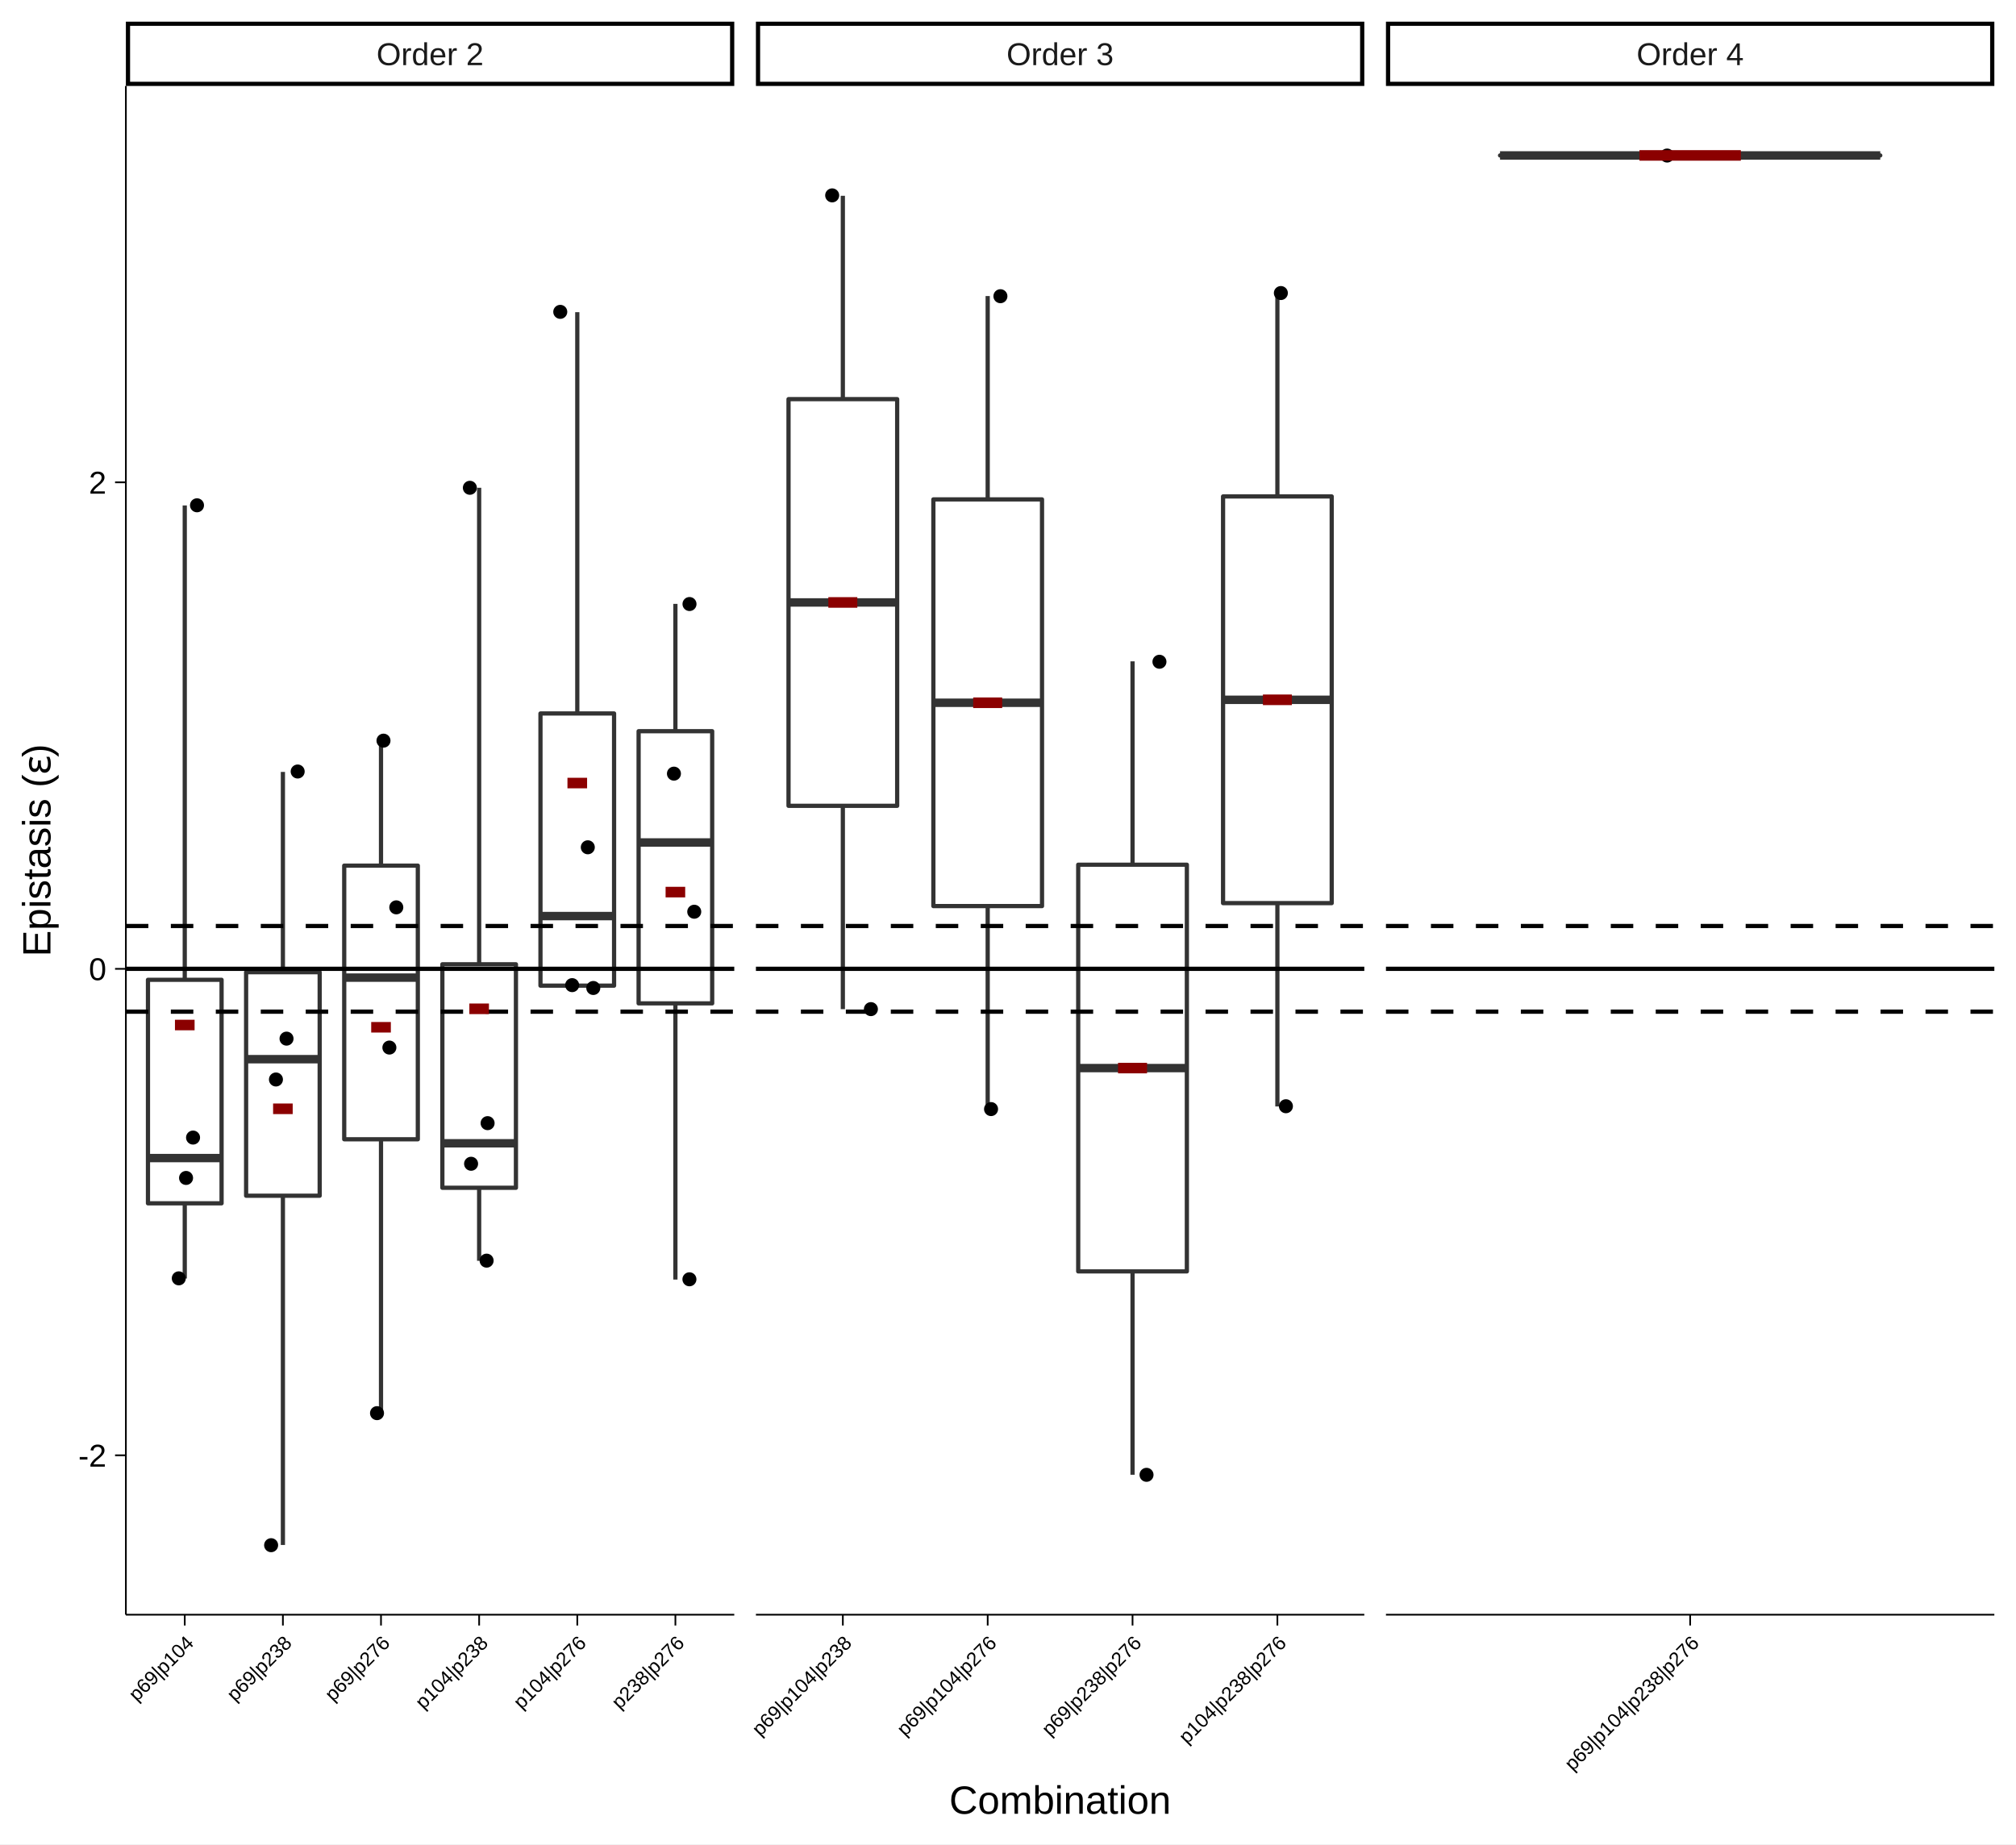
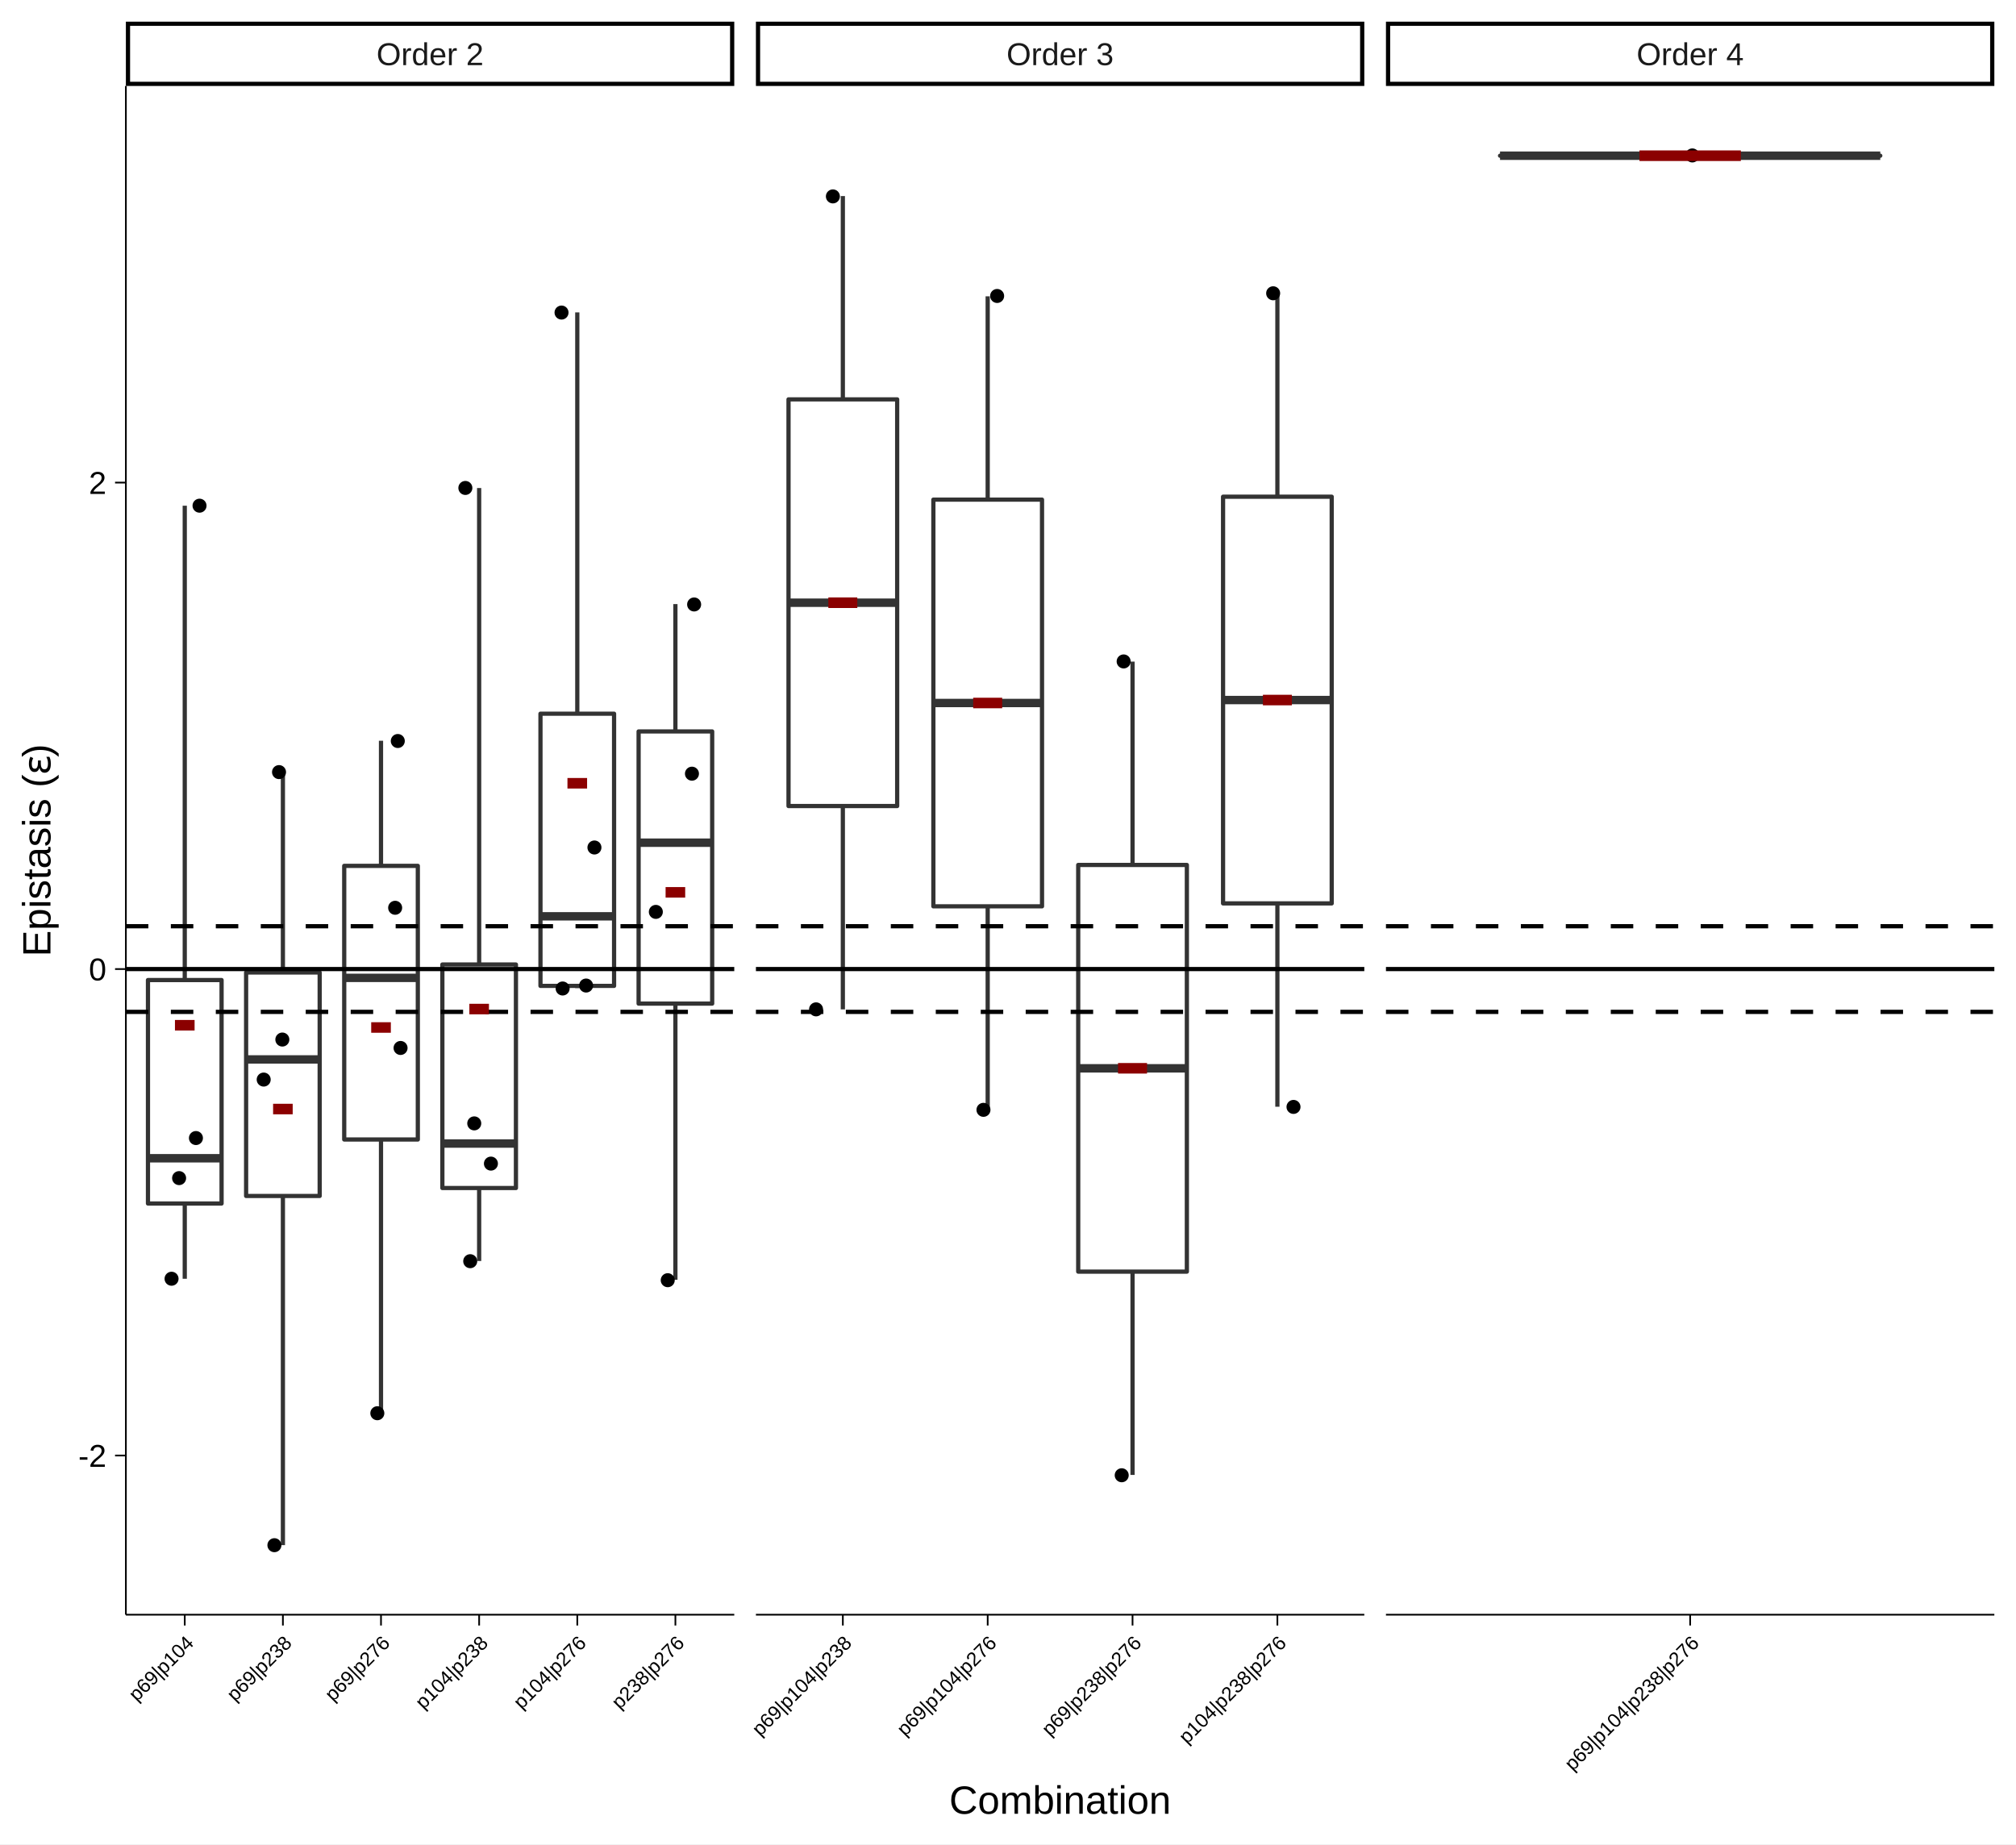
<svg xmlns="http://www.w3.org/2000/svg" class="svglite" width="510.24pt" height="466.77pt" viewBox="0 0 510.24 466.77">
  <defs>
    <style type="text/css">
    .svglite line, .svglite polyline, .svglite polygon, .svglite path, .svglite rect, .svglite circle {
      fill: none;
      stroke: #000000;
      stroke-linecap: round;
      stroke-linejoin: round;
      stroke-miterlimit: 10.00;
    }
  </style>
  </defs>
  <rect width="100%" height="100%" style="stroke: none; fill: #FFFFFF;" />
  <defs>
    <clipPath id="cpMC4wMHw1MTAuMjR8MC4wMHw0NjYuNzc=">
      <rect x="0.00" y="0.00" width="510.24" height="466.77" />
    </clipPath>
  </defs>
  <g clip-path="url(#cpMC4wMHw1MTAuMjR8MC4wMHw0NjYuNzc=)">
    <rect x="0.00" y="0.00" width="510.24" height="466.77" style="stroke-width: 1.07; stroke: #FFFFFF; fill: #FFFFFF;" />
  </g>
  <defs>
    <clipPath id="cpMzEuODZ8MTg1Ljg0fDIxLjc2fDQwOC42OA==">
      <rect x="31.86" y="21.76" width="153.98" height="386.92" />
    </clipPath>
  </defs>
  <g clip-path="url(#cpMzEuODZ8MTg1Ljg0fDIxLjc2fDQwOC42OA==)">
    <rect x="31.86" y="21.76" width="153.98" height="386.92" style="stroke-width: 1.07; stroke: none; fill: #FFFFFF;" />
-     <line x1="46.76" y1="247.99" x2="46.76" y2="127.93" style="stroke-width: 1.07; stroke: #333333; stroke-linecap: butt;" />
-     <line x1="46.76" y1="304.56" x2="46.76" y2="323.59" style="stroke-width: 1.07; stroke: #333333; stroke-linecap: butt;" />
-     <polygon points="37.45,247.99 37.45,304.56 56.08,304.56 56.08,247.99 37.45,247.99 " style="stroke-width: 1.07; stroke: #333333; fill: #FFFFFF;" />
-     <line x1="37.45" y1="293.11" x2="56.08" y2="293.11" style="stroke-width: 2.13; stroke: #333333; stroke-linecap: butt;" />
-     <line x1="71.60" y1="246.07" x2="71.60" y2="195.37" style="stroke-width: 1.07; stroke: #333333; stroke-linecap: butt;" />
-     <line x1="71.60" y1="302.64" x2="71.60" y2="391.03" style="stroke-width: 1.07; stroke: #333333; stroke-linecap: butt;" />
-     <polygon points="62.29,246.07 62.29,302.64 80.91,302.64 80.91,246.07 62.29,246.07 " style="stroke-width: 1.07; stroke: #333333; fill: #FFFFFF;" />
-     <line x1="62.29" y1="268.08" x2="80.91" y2="268.08" style="stroke-width: 2.13; stroke: #333333; stroke-linecap: butt;" />
-     <line x1="96.43" y1="219.09" x2="96.43" y2="187.42" style="stroke-width: 1.07; stroke: #333333; stroke-linecap: butt;" />
-     <line x1="96.43" y1="288.35" x2="96.43" y2="357.70" style="stroke-width: 1.07; stroke: #333333; stroke-linecap: butt;" />
-     <polygon points="87.12,219.09 87.12,288.35 105.75,288.35 105.75,219.09 87.12,219.09 " style="stroke-width: 1.07; stroke: #333333; fill: #FFFFFF;" />
-     <line x1="87.12" y1="247.44" x2="105.75" y2="247.44" style="stroke-width: 2.13; stroke: #333333; stroke-linecap: butt;" />
-     <line x1="121.27" y1="244.06" x2="121.27" y2="123.45" style="stroke-width: 1.07; stroke: #333333; stroke-linecap: butt;" />
-     <line x1="121.27" y1="300.63" x2="121.27" y2="319.11" style="stroke-width: 1.07; stroke: #333333; stroke-linecap: butt;" />
-     <polygon points="111.96,244.06 111.96,300.63 130.58,300.63 130.58,244.06 111.96,244.06 " style="stroke-width: 1.07; stroke: #333333; fill: #FFFFFF;" />
-     <line x1="111.96" y1="289.37" x2="130.58" y2="289.37" style="stroke-width: 2.13; stroke: #333333; stroke-linecap: butt;" />
-     <line x1="146.11" y1="180.58" x2="146.11" y2="79.01" style="stroke-width: 1.07; stroke: #333333; stroke-linecap: butt;" />
-     <line x1="146.11" y1="249.47" x2="146.11" y2="250.03" style="stroke-width: 1.07; stroke: #333333; stroke-linecap: butt;" />
-     <polygon points="136.79,180.58 136.79,249.47 155.42,249.47 155.42,180.58 136.79,180.58 " style="stroke-width: 1.07; stroke: #333333; fill: #FFFFFF;" />
-     <line x1="136.79" y1="231.86" x2="155.42" y2="231.86" style="stroke-width: 2.13; stroke: #333333; stroke-linecap: butt;" />
-     <line x1="170.94" y1="185.07" x2="170.94" y2="152.84" style="stroke-width: 1.07; stroke: #333333; stroke-linecap: butt;" />
-     <line x1="170.94" y1="253.95" x2="170.94" y2="323.86" style="stroke-width: 1.07; stroke: #333333; stroke-linecap: butt;" />
-     <polygon points="161.63,185.07 161.63,253.95 180.25,253.95 180.25,185.07 161.63,185.07 " style="stroke-width: 1.07; stroke: #333333; fill: #FFFFFF;" />
-     <line x1="161.63" y1="213.23" x2="180.25" y2="213.23" style="stroke-width: 2.13; stroke: #333333; stroke-linecap: butt;" />
-     <circle cx="48.86" cy="287.92" r="1.42" style="stroke-width: 0.71; fill: #000000;" />
-     <circle cx="45.25" cy="323.55" r="1.42" style="stroke-width: 0.71; fill: #000000;" />
-     <circle cx="47.09" cy="298.14" r="1.42" style="stroke-width: 0.71; fill: #000000;" />
-     <circle cx="49.86" cy="127.89" r="1.42" style="stroke-width: 0.71; fill: #000000;" />
-     <circle cx="72.52" cy="262.88" r="1.42" style="stroke-width: 0.71; fill: #000000;" />
-     <circle cx="68.62" cy="391.09" r="1.42" style="stroke-width: 0.71; fill: #000000;" />
-     <circle cx="69.84" cy="273.22" r="1.42" style="stroke-width: 0.71; fill: #000000;" />
-     <circle cx="75.34" cy="195.27" r="1.42" style="stroke-width: 0.71; fill: #000000;" />
-     <circle cx="100.30" cy="229.65" r="1.42" style="stroke-width: 0.71; fill: #000000;" />
-     <circle cx="95.42" cy="357.67" r="1.42" style="stroke-width: 0.71; fill: #000000;" />
-     <circle cx="98.55" cy="265.14" r="1.42" style="stroke-width: 0.71; fill: #000000;" />
-     <circle cx="97.06" cy="187.46" r="1.42" style="stroke-width: 0.71; fill: #000000;" />
-     <circle cx="123.41" cy="284.27" r="1.42" style="stroke-width: 0.71; fill: #000000;" />
-     <circle cx="123.16" cy="319.07" r="1.42" style="stroke-width: 0.71; fill: #000000;" />
-     <circle cx="119.23" cy="294.55" r="1.42" style="stroke-width: 0.71; fill: #000000;" />
-     <circle cx="118.92" cy="123.46" r="1.42" style="stroke-width: 0.71; fill: #000000;" />
-     <circle cx="148.77" cy="214.45" r="1.42" style="stroke-width: 0.71; fill: #000000;" />
-     <circle cx="144.81" cy="249.34" r="1.42" style="stroke-width: 0.71; fill: #000000;" />
-     <circle cx="150.16" cy="250.06" r="1.42" style="stroke-width: 0.71; fill: #000000;" />
-     <circle cx="141.80" cy="78.93" r="1.42" style="stroke-width: 0.71; fill: #000000;" />
-     <circle cx="170.57" cy="195.81" r="1.42" style="stroke-width: 0.71; fill: #000000;" />
-     <circle cx="175.71" cy="230.76" r="1.42" style="stroke-width: 0.71; fill: #000000;" />
-     <circle cx="174.49" cy="323.79" r="1.42" style="stroke-width: 0.71; fill: #000000;" />
-     <circle cx="174.51" cy="152.88" r="1.42" style="stroke-width: 0.71; fill: #000000;" />
-     <line x1="31.86" y1="245.21" x2="185.84" y2="245.21" style="stroke-width: 1.07; stroke-linecap: butt;" />
-     <line x1="31.86" y1="234.37" x2="185.84" y2="234.37" style="stroke-width: 1.07; stroke-dasharray: 5.69,5.69; stroke-linecap: butt;" />
-     <line x1="31.86" y1="256.05" x2="185.84" y2="256.05" style="stroke-width: 1.07; stroke-dasharray: 5.69,5.69; stroke-linecap: butt;" />
-     <line x1="44.28" y1="259.43" x2="49.25" y2="259.43" style="stroke-width: 2.67; stroke: #8B0000; stroke-linecap: butt;" />
-     <line x1="69.12" y1="280.64" x2="74.08" y2="280.64" style="stroke-width: 2.67; stroke: #8B0000; stroke-linecap: butt;" />
-     <line x1="93.95" y1="260.00" x2="98.92" y2="260.00" style="stroke-width: 2.67; stroke: #8B0000; stroke-linecap: butt;" />
-     <line x1="118.79" y1="255.33" x2="123.75" y2="255.33" style="stroke-width: 2.67; stroke: #8B0000; stroke-linecap: butt;" />
-     <line x1="143.62" y1="198.19" x2="148.59" y2="198.19" style="stroke-width: 2.67; stroke: #8B0000; stroke-linecap: butt;" />
-     <line x1="168.46" y1="225.79" x2="173.42" y2="225.79" style="stroke-width: 2.67; stroke: #8B0000; stroke-linecap: butt;" />
+     <line x1="46.76" y1="248.05" x2="46.76" y2="128.00" style="stroke-width: 1.07; stroke: #333333; stroke-linecap: butt;" />
+     <line x1="46.76" y1="304.61" x2="46.76" y2="323.65" style="stroke-width: 1.07; stroke: #333333; stroke-linecap: butt;" />
+     <polygon points="37.45,248.05 37.45,304.61 56.08,304.61 56.08,248.05 37.45,248.05 " style="stroke-width: 1.07; stroke: #333333; fill: #FFFFFF;" />
+     <line x1="37.45" y1="293.16" x2="56.08" y2="293.16" style="stroke-width: 2.13; stroke: #333333; stroke-linecap: butt;" />
+     <line x1="71.60" y1="246.13" x2="71.60" y2="195.43" style="stroke-width: 1.07; stroke: #333333; stroke-linecap: butt;" />
+     <line x1="71.60" y1="302.70" x2="71.60" y2="391.08" style="stroke-width: 1.07; stroke: #333333; stroke-linecap: butt;" />
+     <polygon points="62.29,246.13 62.29,302.70 80.91,302.70 80.91,246.13 62.29,246.13 " style="stroke-width: 1.07; stroke: #333333; fill: #FFFFFF;" />
+     <line x1="62.29" y1="268.14" x2="80.91" y2="268.14" style="stroke-width: 2.13; stroke: #333333; stroke-linecap: butt;" />
+     <line x1="96.43" y1="219.15" x2="96.43" y2="187.48" style="stroke-width: 1.07; stroke: #333333; stroke-linecap: butt;" />
+     <line x1="96.43" y1="288.41" x2="96.43" y2="357.75" style="stroke-width: 1.07; stroke: #333333; stroke-linecap: butt;" />
+     <polygon points="87.12,219.15 87.12,288.41 105.75,288.41 105.75,219.15 87.12,219.15 " style="stroke-width: 1.07; stroke: #333333; fill: #FFFFFF;" />
+     <line x1="87.12" y1="247.50" x2="105.75" y2="247.50" style="stroke-width: 2.13; stroke: #333333; stroke-linecap: butt;" />
+     <line x1="121.27" y1="244.12" x2="121.27" y2="123.52" style="stroke-width: 1.07; stroke: #333333; stroke-linecap: butt;" />
+     <line x1="121.27" y1="300.69" x2="121.27" y2="319.17" style="stroke-width: 1.07; stroke: #333333; stroke-linecap: butt;" />
+     <polygon points="111.96,244.12 111.96,300.69 130.58,300.69 130.58,244.12 111.96,244.12 " style="stroke-width: 1.07; stroke: #333333; fill: #FFFFFF;" />
+     <line x1="111.96" y1="289.43" x2="130.58" y2="289.43" style="stroke-width: 2.13; stroke: #333333; stroke-linecap: butt;" />
+     <line x1="146.11" y1="180.64" x2="146.11" y2="79.07" style="stroke-width: 1.07; stroke: #333333; stroke-linecap: butt;" />
+     <line x1="146.11" y1="249.53" x2="146.11" y2="250.09" style="stroke-width: 1.07; stroke: #333333; stroke-linecap: butt;" />
+     <polygon points="136.79,180.64 136.79,249.53 155.42,249.53 155.42,180.64 136.79,180.64 " style="stroke-width: 1.07; stroke: #333333; fill: #FFFFFF;" />
+     <line x1="136.79" y1="231.92" x2="155.42" y2="231.92" style="stroke-width: 2.13; stroke: #333333; stroke-linecap: butt;" />
+     <line x1="170.94" y1="185.13" x2="170.94" y2="152.90" style="stroke-width: 1.07; stroke: #333333; stroke-linecap: butt;" />
+     <line x1="170.94" y1="254.01" x2="170.94" y2="323.92" style="stroke-width: 1.07; stroke: #333333; stroke-linecap: butt;" />
+     <polygon points="161.63,185.13 161.63,254.01 180.25,254.01 180.25,185.13 161.63,185.13 " style="stroke-width: 1.07; stroke: #333333; fill: #FFFFFF;" />
+     <line x1="161.63" y1="213.29" x2="180.25" y2="213.29" style="stroke-width: 2.13; stroke: #333333; stroke-linecap: butt;" />
+     <circle cx="49.59" cy="288.04" r="1.42" style="stroke-width: 0.71; fill: #000000;" />
+     <circle cx="43.42" cy="323.65" r="1.42" style="stroke-width: 0.71; fill: #000000;" />
+     <circle cx="45.33" cy="298.18" r="1.42" style="stroke-width: 0.71; fill: #000000;" />
+     <circle cx="50.50" cy="127.99" r="1.42" style="stroke-width: 0.71; fill: #000000;" />
+     <circle cx="71.46" cy="263.11" r="1.42" style="stroke-width: 0.71; fill: #000000;" />
+     <circle cx="69.45" cy="391.09" r="1.42" style="stroke-width: 0.71; fill: #000000;" />
+     <circle cx="66.74" cy="273.24" r="1.42" style="stroke-width: 0.71; fill: #000000;" />
+     <circle cx="70.62" cy="195.42" r="1.42" style="stroke-width: 0.71; fill: #000000;" />
+     <circle cx="100.01" cy="229.76" r="1.42" style="stroke-width: 0.71; fill: #000000;" />
+     <circle cx="95.50" cy="357.69" r="1.42" style="stroke-width: 0.71; fill: #000000;" />
+     <circle cx="101.38" cy="265.24" r="1.42" style="stroke-width: 0.71; fill: #000000;" />
+     <circle cx="100.68" cy="187.55" r="1.42" style="stroke-width: 0.71; fill: #000000;" />
+     <circle cx="120.03" cy="284.33" r="1.42" style="stroke-width: 0.71; fill: #000000;" />
+     <circle cx="119.01" cy="319.21" r="1.42" style="stroke-width: 0.71; fill: #000000;" />
+     <circle cx="124.25" cy="294.51" r="1.42" style="stroke-width: 0.71; fill: #000000;" />
+     <circle cx="117.78" cy="123.50" r="1.42" style="stroke-width: 0.71; fill: #000000;" />
+     <circle cx="150.45" cy="214.50" r="1.42" style="stroke-width: 0.71; fill: #000000;" />
+     <circle cx="148.34" cy="249.44" r="1.42" style="stroke-width: 0.71; fill: #000000;" />
+     <circle cx="142.40" cy="250.19" r="1.42" style="stroke-width: 0.71; fill: #000000;" />
+     <circle cx="142.12" cy="79.11" r="1.42" style="stroke-width: 0.71; fill: #000000;" />
+     <circle cx="175.13" cy="195.82" r="1.42" style="stroke-width: 0.71; fill: #000000;" />
+     <circle cx="165.99" cy="230.80" r="1.42" style="stroke-width: 0.71; fill: #000000;" />
+     <circle cx="169.00" cy="324.02" r="1.42" style="stroke-width: 0.71; fill: #000000;" />
+     <circle cx="175.68" cy="152.99" r="1.42" style="stroke-width: 0.71; fill: #000000;" />
+     <line x1="31.86" y1="245.27" x2="185.84" y2="245.27" style="stroke-width: 1.07; stroke-linecap: butt;" />
+     <line x1="31.86" y1="234.43" x2="185.84" y2="234.43" style="stroke-width: 1.07; stroke-dasharray: 5.69,5.69; stroke-linecap: butt;" />
+     <line x1="31.86" y1="256.11" x2="185.84" y2="256.11" style="stroke-width: 1.07; stroke-dasharray: 5.69,5.69; stroke-linecap: butt;" />
+     <line x1="44.28" y1="259.49" x2="49.25" y2="259.49" style="stroke-width: 2.67; stroke: #8B0000; stroke-linecap: butt;" />
+     <line x1="69.12" y1="280.70" x2="74.08" y2="280.70" style="stroke-width: 2.67; stroke: #8B0000; stroke-linecap: butt;" />
+     <line x1="93.95" y1="260.06" x2="98.92" y2="260.06" style="stroke-width: 2.67; stroke: #8B0000; stroke-linecap: butt;" />
+     <line x1="118.79" y1="255.39" x2="123.75" y2="255.39" style="stroke-width: 2.67; stroke: #8B0000; stroke-linecap: butt;" />
+     <line x1="143.62" y1="198.25" x2="148.59" y2="198.25" style="stroke-width: 2.67; stroke: #8B0000; stroke-linecap: butt;" />
+     <line x1="168.46" y1="225.85" x2="173.42" y2="225.85" style="stroke-width: 2.67; stroke: #8B0000; stroke-linecap: butt;" />
  </g>
  <g clip-path="url(#cpMC4wMHw1MTAuMjR8MC4wMHw0NjYuNzc=)">
</g>
  <defs>
    <clipPath id="cpMTkxLjMyfDM0NS4zMHwyMS43Nnw0MDguNjg=">
      <rect x="191.32" y="21.76" width="153.98" height="386.92" />
    </clipPath>
  </defs>
  <g clip-path="url(#cpMTkxLjMyfDM0NS4zMHwyMS43Nnw0MDguNjg=)">
    <rect x="191.32" y="21.76" width="153.98" height="386.92" style="stroke-width: 1.07; stroke: none; fill: #FFFFFF;" />
-     <line x1="213.32" y1="101.02" x2="213.32" y2="49.55" style="stroke-width: 1.07; stroke: #333333; stroke-linecap: butt;" />
-     <line x1="213.32" y1="203.95" x2="213.32" y2="255.42" style="stroke-width: 1.07; stroke: #333333; stroke-linecap: butt;" />
-     <polygon points="199.57,101.02 199.57,203.95 227.07,203.95 227.07,101.02 199.57,101.02 " style="stroke-width: 1.07; stroke: #333333; fill: #FFFFFF;" />
-     <line x1="199.57" y1="152.48" x2="227.07" y2="152.48" style="stroke-width: 2.13; stroke: #333333; stroke-linecap: butt;" />
-     <line x1="249.98" y1="126.40" x2="249.98" y2="74.93" style="stroke-width: 1.07; stroke: #333333; stroke-linecap: butt;" />
-     <line x1="249.98" y1="229.33" x2="249.98" y2="280.80" style="stroke-width: 1.07; stroke: #333333; stroke-linecap: butt;" />
-     <polygon points="236.23,126.40 236.23,229.33 263.73,229.33 263.73,126.40 236.23,126.40 " style="stroke-width: 1.07; stroke: #333333; fill: #FFFFFF;" />
-     <line x1="236.23" y1="177.87" x2="263.73" y2="177.87" style="stroke-width: 2.13; stroke: #333333; stroke-linecap: butt;" />
-     <line x1="286.64" y1="218.86" x2="286.64" y2="167.39" style="stroke-width: 1.07; stroke: #333333; stroke-linecap: butt;" />
-     <line x1="286.64" y1="321.79" x2="286.64" y2="373.26" style="stroke-width: 1.07; stroke: #333333; stroke-linecap: butt;" />
-     <polygon points="272.89,218.86 272.89,321.79 300.39,321.79 300.39,218.86 272.89,218.86 " style="stroke-width: 1.07; stroke: #333333; fill: #FFFFFF;" />
-     <line x1="272.89" y1="270.33" x2="300.39" y2="270.33" style="stroke-width: 2.13; stroke: #333333; stroke-linecap: butt;" />
-     <line x1="323.30" y1="125.65" x2="323.30" y2="74.19" style="stroke-width: 1.07; stroke: #333333; stroke-linecap: butt;" />
-     <line x1="323.30" y1="228.58" x2="323.30" y2="280.05" style="stroke-width: 1.07; stroke: #333333; stroke-linecap: butt;" />
-     <polygon points="309.55,125.65 309.55,228.58 337.05,228.58 337.05,125.65 309.55,125.65 " style="stroke-width: 1.07; stroke: #333333; fill: #FFFFFF;" />
-     <line x1="309.55" y1="177.12" x2="337.05" y2="177.12" style="stroke-width: 2.13; stroke: #333333; stroke-linecap: butt;" />
-     <circle cx="220.42" cy="255.41" r="1.42" style="stroke-width: 0.71; fill: #000000;" />
-     <circle cx="210.62" cy="49.45" r="1.42" style="stroke-width: 0.71; fill: #000000;" />
-     <circle cx="250.83" cy="280.71" r="1.42" style="stroke-width: 0.71; fill: #000000;" />
-     <circle cx="253.20" cy="74.97" r="1.42" style="stroke-width: 0.71; fill: #000000;" />
-     <circle cx="290.18" cy="373.28" r="1.42" style="stroke-width: 0.71; fill: #000000;" />
-     <circle cx="293.45" cy="167.49" r="1.42" style="stroke-width: 0.71; fill: #000000;" />
-     <circle cx="325.46" cy="279.99" r="1.42" style="stroke-width: 0.71; fill: #000000;" />
-     <circle cx="324.18" cy="74.17" r="1.42" style="stroke-width: 0.71; fill: #000000;" />
-     <line x1="191.32" y1="245.21" x2="345.30" y2="245.21" style="stroke-width: 1.07; stroke-linecap: butt;" />
-     <line x1="191.32" y1="234.37" x2="345.30" y2="234.37" style="stroke-width: 1.07; stroke-dasharray: 5.69,5.69; stroke-linecap: butt;" />
-     <line x1="191.32" y1="256.05" x2="345.30" y2="256.05" style="stroke-width: 1.07; stroke-dasharray: 5.69,5.69; stroke-linecap: butt;" />
-     <line x1="209.65" y1="152.48" x2="216.98" y2="152.48" style="stroke-width: 2.67; stroke: #8B0000; stroke-linecap: butt;" />
-     <line x1="246.31" y1="177.87" x2="253.65" y2="177.87" style="stroke-width: 2.67; stroke: #8B0000; stroke-linecap: butt;" />
-     <line x1="282.97" y1="270.33" x2="290.31" y2="270.33" style="stroke-width: 2.67; stroke: #8B0000; stroke-linecap: butt;" />
-     <line x1="319.64" y1="177.12" x2="326.97" y2="177.12" style="stroke-width: 2.67; stroke: #8B0000; stroke-linecap: butt;" />
+     <line x1="213.32" y1="101.08" x2="213.32" y2="49.62" style="stroke-width: 1.07; stroke: #333333; stroke-linecap: butt;" />
+     <line x1="213.32" y1="204.01" x2="213.32" y2="255.48" style="stroke-width: 1.07; stroke: #333333; stroke-linecap: butt;" />
+     <polygon points="199.57,101.08 199.57,204.01 227.07,204.01 227.07,101.08 199.57,101.08 " style="stroke-width: 1.07; stroke: #333333; fill: #FFFFFF;" />
+     <line x1="199.57" y1="152.55" x2="227.07" y2="152.55" style="stroke-width: 2.13; stroke: #333333; stroke-linecap: butt;" />
+     <line x1="249.98" y1="126.46" x2="249.98" y2="75.00" style="stroke-width: 1.07; stroke: #333333; stroke-linecap: butt;" />
+     <line x1="249.98" y1="229.39" x2="249.98" y2="280.86" style="stroke-width: 1.07; stroke: #333333; stroke-linecap: butt;" />
+     <polygon points="236.23,126.46 236.23,229.39 263.73,229.39 263.73,126.46 236.23,126.46 " style="stroke-width: 1.07; stroke: #333333; fill: #FFFFFF;" />
+     <line x1="236.23" y1="177.93" x2="263.73" y2="177.93" style="stroke-width: 2.13; stroke: #333333; stroke-linecap: butt;" />
+     <line x1="286.64" y1="218.92" x2="286.64" y2="167.46" style="stroke-width: 1.07; stroke: #333333; stroke-linecap: butt;" />
+     <line x1="286.64" y1="321.85" x2="286.64" y2="373.31" style="stroke-width: 1.07; stroke: #333333; stroke-linecap: butt;" />
+     <polygon points="272.89,218.92 272.89,321.85 300.39,321.85 300.39,218.92 272.89,218.92 " style="stroke-width: 1.07; stroke: #333333; fill: #FFFFFF;" />
+     <line x1="272.89" y1="270.39" x2="300.39" y2="270.39" style="stroke-width: 2.13; stroke: #333333; stroke-linecap: butt;" />
+     <line x1="323.30" y1="125.72" x2="323.30" y2="74.25" style="stroke-width: 1.07; stroke: #333333; stroke-linecap: butt;" />
+     <line x1="323.30" y1="228.65" x2="323.30" y2="280.11" style="stroke-width: 1.07; stroke: #333333; stroke-linecap: butt;" />
+     <polygon points="309.55,125.72 309.55,228.65 337.05,228.65 337.05,125.72 309.55,125.72 " style="stroke-width: 1.07; stroke: #333333; fill: #FFFFFF;" />
+     <line x1="309.55" y1="177.18" x2="337.05" y2="177.18" style="stroke-width: 2.13; stroke: #333333; stroke-linecap: butt;" />
+     <circle cx="206.54" cy="255.47" r="1.42" style="stroke-width: 0.71; fill: #000000;" />
+     <circle cx="210.80" cy="49.71" r="1.42" style="stroke-width: 0.71; fill: #000000;" />
+     <circle cx="248.91" cy="280.90" r="1.42" style="stroke-width: 0.71; fill: #000000;" />
+     <circle cx="252.37" cy="74.91" r="1.42" style="stroke-width: 0.71; fill: #000000;" />
+     <circle cx="283.90" cy="373.39" r="1.42" style="stroke-width: 0.71; fill: #000000;" />
+     <circle cx="284.39" cy="167.41" r="1.42" style="stroke-width: 0.71; fill: #000000;" />
+     <circle cx="327.38" cy="280.16" r="1.42" style="stroke-width: 0.71; fill: #000000;" />
+     <circle cx="322.23" cy="74.23" r="1.42" style="stroke-width: 0.71; fill: #000000;" />
+     <line x1="191.32" y1="245.27" x2="345.30" y2="245.27" style="stroke-width: 1.07; stroke-linecap: butt;" />
+     <line x1="191.32" y1="234.43" x2="345.30" y2="234.43" style="stroke-width: 1.07; stroke-dasharray: 5.69,5.69; stroke-linecap: butt;" />
+     <line x1="191.32" y1="256.11" x2="345.30" y2="256.11" style="stroke-width: 1.07; stroke-dasharray: 5.69,5.69; stroke-linecap: butt;" />
+     <line x1="209.65" y1="152.55" x2="216.98" y2="152.55" style="stroke-width: 2.67; stroke: #8B0000; stroke-linecap: butt;" />
+     <line x1="246.31" y1="177.93" x2="253.65" y2="177.93" style="stroke-width: 2.67; stroke: #8B0000; stroke-linecap: butt;" />
+     <line x1="282.97" y1="270.39" x2="290.31" y2="270.39" style="stroke-width: 2.67; stroke: #8B0000; stroke-linecap: butt;" />
+     <line x1="319.64" y1="177.18" x2="326.97" y2="177.18" style="stroke-width: 2.67; stroke: #8B0000; stroke-linecap: butt;" />
  </g>
  <g clip-path="url(#cpMC4wMHw1MTAuMjR8MC4wMHw0NjYuNzc=)">
</g>
  <defs>
    <clipPath id="cpMzUwLjc4fDUwNC43NnwyMS43Nnw0MDguNjg=">
      <rect x="350.78" y="21.76" width="153.98" height="386.92" />
    </clipPath>
  </defs>
  <g clip-path="url(#cpMzUwLjc4fDUwNC43NnwyMS43Nnw0MDguNjg=)">
    <rect x="350.78" y="21.76" width="153.98" height="386.92" style="stroke-width: 1.07; stroke: none; fill: #FFFFFF;" />
-     <line x1="427.77" y1="39.34" x2="427.77" y2="39.34" style="stroke-width: 1.07; stroke: #333333; stroke-linecap: butt;" />
-     <line x1="427.77" y1="39.34" x2="427.77" y2="39.34" style="stroke-width: 1.07; stroke: #333333; stroke-linecap: butt;" />
-     <polygon points="379.65,39.34 379.65,39.34 475.89,39.34 475.89,39.34 379.65,39.34 " style="stroke-width: 1.07; stroke: #333333; fill: #FFFFFF;" />
-     <line x1="379.65" y1="39.34" x2="475.89" y2="39.34" style="stroke-width: 2.13; stroke: #333333; stroke-linecap: butt;" />
-     <circle cx="421.94" cy="39.37" r="1.42" style="stroke-width: 0.71; fill: #000000;" />
-     <line x1="350.78" y1="245.21" x2="504.76" y2="245.21" style="stroke-width: 1.07; stroke-linecap: butt;" />
-     <line x1="350.78" y1="234.37" x2="504.76" y2="234.37" style="stroke-width: 1.07; stroke-dasharray: 5.69,5.69; stroke-linecap: butt;" />
-     <line x1="350.78" y1="256.05" x2="504.76" y2="256.05" style="stroke-width: 1.07; stroke-dasharray: 5.69,5.69; stroke-linecap: butt;" />
-     <line x1="414.94" y1="39.34" x2="440.60" y2="39.34" style="stroke-width: 2.67; stroke: #8B0000; stroke-linecap: butt;" />
+     <line x1="427.77" y1="39.41" x2="427.77" y2="39.41" style="stroke-width: 1.07; stroke: #333333; stroke-linecap: butt;" />
+     <line x1="427.77" y1="39.41" x2="427.77" y2="39.41" style="stroke-width: 1.07; stroke: #333333; stroke-linecap: butt;" />
+     <polygon points="379.65,39.41 379.65,39.41 475.89,39.41 475.89,39.41 379.65,39.41 " style="stroke-width: 1.07; stroke: #333333; fill: #FFFFFF;" />
+     <line x1="379.65" y1="39.41" x2="475.89" y2="39.41" style="stroke-width: 2.13; stroke: #333333; stroke-linecap: butt;" />
+     <circle cx="428.32" cy="39.34" r="1.42" style="stroke-width: 0.71; fill: #000000;" />
+     <line x1="350.78" y1="245.27" x2="504.76" y2="245.27" style="stroke-width: 1.07; stroke-linecap: butt;" />
+     <line x1="350.78" y1="234.43" x2="504.76" y2="234.43" style="stroke-width: 1.07; stroke-dasharray: 5.69,5.69; stroke-linecap: butt;" />
+     <line x1="350.78" y1="256.11" x2="504.76" y2="256.11" style="stroke-width: 1.07; stroke-dasharray: 5.69,5.69; stroke-linecap: butt;" />
+     <line x1="414.94" y1="39.41" x2="440.60" y2="39.41" style="stroke-width: 2.67; stroke: #8B0000; stroke-linecap: butt;" />
  </g>
  <g clip-path="url(#cpMC4wMHw1MTAuMjR8MC4wMHw0NjYuNzc=)">
</g>
  <defs>
    <clipPath id="cpMzEuODZ8MTg1Ljg0fDUuNDh8MjEuNzY=">
      <rect x="31.86" y="5.48" width="153.98" height="16.28" />
    </clipPath>
  </defs>
  <g clip-path="url(#cpMzEuODZ8MTg1Ljg0fDUuNDh8MjEuNzY=)">
    <rect x="31.86" y="5.48" width="153.98" height="16.28" style="stroke-width: 2.13; fill: #FFFFFF;" />
    <text x="108.85" y="16.49" text-anchor="middle" style="font-size: 8.00px; fill: #1A1A1A; font-family: Arial;" textLength="27.12px" lengthAdjust="spacingAndGlyphs">Order 2</text>
  </g>
  <g clip-path="url(#cpMC4wMHw1MTAuMjR8MC4wMHw0NjYuNzc=)">
</g>
  <defs>
    <clipPath id="cpMTkxLjMyfDM0NS4zMHw1LjQ4fDIxLjc2">
      <rect x="191.32" y="5.48" width="153.98" height="16.28" />
    </clipPath>
  </defs>
  <g clip-path="url(#cpMTkxLjMyfDM0NS4zMHw1LjQ4fDIxLjc2)">
    <rect x="191.32" y="5.48" width="153.98" height="16.28" style="stroke-width: 2.13; fill: #FFFFFF;" />
    <text x="268.31" y="16.49" text-anchor="middle" style="font-size: 8.00px; fill: #1A1A1A; font-family: Arial;" textLength="27.12px" lengthAdjust="spacingAndGlyphs">Order 3</text>
  </g>
  <g clip-path="url(#cpMC4wMHw1MTAuMjR8MC4wMHw0NjYuNzc=)">
</g>
  <defs>
    <clipPath id="cpMzUwLjc4fDUwNC43Nnw1LjQ4fDIxLjc2">
      <rect x="350.78" y="5.48" width="153.98" height="16.28" />
    </clipPath>
  </defs>
  <g clip-path="url(#cpMzUwLjc4fDUwNC43Nnw1LjQ4fDIxLjc2)">
    <rect x="350.78" y="5.48" width="153.98" height="16.28" style="stroke-width: 2.13; fill: #FFFFFF;" />
    <text x="427.77" y="16.49" text-anchor="middle" style="font-size: 8.00px; fill: #1A1A1A; font-family: Arial;" textLength="27.12px" lengthAdjust="spacingAndGlyphs">Order 4</text>
  </g>
  <g clip-path="url(#cpMC4wMHw1MTAuMjR8MC4wMHw0NjYuNzc=)">
    <polyline points="31.86,408.68 185.84,408.68 " style="stroke-width: 0.43; stroke-linecap: butt;" />
    <polyline points="46.76,411.42 46.76,408.68 " style="stroke-width: 0.43; stroke-linecap: butt;" />
    <polyline points="71.60,411.42 71.60,408.68 " style="stroke-width: 0.43; stroke-linecap: butt;" />
    <polyline points="96.43,411.42 96.43,408.68 " style="stroke-width: 0.43; stroke-linecap: butt;" />
    <polyline points="121.27,411.42 121.27,408.68 " style="stroke-width: 0.43; stroke-linecap: butt;" />
    <polyline points="146.11,411.42 146.11,408.68 " style="stroke-width: 0.43; stroke-linecap: butt;" />
    <polyline points="170.94,411.42 170.94,408.68 " style="stroke-width: 0.43; stroke-linecap: butt;" />
    <text transform="translate(49.30,416.15) rotate(-45)" text-anchor="end" style="font-size: 5.00px; font-family: Arial;" textLength="20.75px" lengthAdjust="spacingAndGlyphs">p69|p104</text>
    <text transform="translate(74.14,416.15) rotate(-45)" text-anchor="end" style="font-size: 5.00px; font-family: Arial;" textLength="20.75px" lengthAdjust="spacingAndGlyphs">p69|p238</text>
    <text transform="translate(98.97,416.15) rotate(-45)" text-anchor="end" style="font-size: 5.00px; font-family: Arial;" textLength="20.75px" lengthAdjust="spacingAndGlyphs">p69|p276</text>
    <text transform="translate(123.81,416.15) rotate(-45)" text-anchor="end" style="font-size: 5.00px; font-family: Arial;" textLength="23.53px" lengthAdjust="spacingAndGlyphs">p104|p238</text>
    <text transform="translate(148.64,416.15) rotate(-45)" text-anchor="end" style="font-size: 5.00px; font-family: Arial;" textLength="23.53px" lengthAdjust="spacingAndGlyphs">p104|p276</text>
    <text transform="translate(173.48,416.15) rotate(-45)" text-anchor="end" style="font-size: 5.00px; font-family: Arial;" textLength="23.53px" lengthAdjust="spacingAndGlyphs">p238|p276</text>
    <polyline points="191.32,408.68 345.30,408.68 " style="stroke-width: 0.43; stroke-linecap: butt;" />
    <polyline points="213.32,411.42 213.32,408.68 " style="stroke-width: 0.43; stroke-linecap: butt;" />
    <polyline points="249.98,411.42 249.98,408.68 " style="stroke-width: 0.43; stroke-linecap: butt;" />
    <polyline points="286.64,411.42 286.64,408.68 " style="stroke-width: 0.43; stroke-linecap: butt;" />
    <polyline points="323.30,411.42 323.30,408.68 " style="stroke-width: 0.43; stroke-linecap: butt;" />
    <text transform="translate(215.85,416.15) rotate(-45)" text-anchor="end" style="font-size: 5.00px; font-family: Arial;" textLength="33.16px" lengthAdjust="spacingAndGlyphs">p69|p104|p238</text>
    <text transform="translate(252.51,416.15) rotate(-45)" text-anchor="end" style="font-size: 5.00px; font-family: Arial;" textLength="33.16px" lengthAdjust="spacingAndGlyphs">p69|p104|p276</text>
    <text transform="translate(289.18,416.15) rotate(-45)" text-anchor="end" style="font-size: 5.00px; font-family: Arial;" textLength="33.16px" lengthAdjust="spacingAndGlyphs">p69|p238|p276</text>
    <text transform="translate(325.84,416.15) rotate(-45)" text-anchor="end" style="font-size: 5.00px; font-family: Arial;" textLength="35.94px" lengthAdjust="spacingAndGlyphs">p104|p238|p276</text>
    <polyline points="350.78,408.68 504.76,408.68 " style="stroke-width: 0.43; stroke-linecap: butt;" />
    <polyline points="427.77,411.42 427.77,408.68 " style="stroke-width: 0.43; stroke-linecap: butt;" />
    <text transform="translate(430.30,416.15) rotate(-45)" text-anchor="end" style="font-size: 5.00px; font-family: Arial;" textLength="45.58px" lengthAdjust="spacingAndGlyphs">p69|p104|p238|p276</text>
    <polyline points="31.86,408.68 31.86,21.76 " style="stroke-width: 0.43; stroke-linecap: butt;" />
-     <text x="26.93" y="371.21" text-anchor="end" style="font-size: 8.00px; font-family: Arial;" textLength="7.11px" lengthAdjust="spacingAndGlyphs">-2</text>
-     <text x="26.93" y="248.08" text-anchor="end" style="font-size: 8.00px; font-family: Arial;" textLength="4.45px" lengthAdjust="spacingAndGlyphs">0</text>
-     <text x="26.93" y="124.95" text-anchor="end" style="font-size: 8.00px; font-family: Arial;" textLength="4.45px" lengthAdjust="spacingAndGlyphs">2</text>
-     <polyline points="29.12,368.34 31.86,368.34 " style="stroke-width: 0.43; stroke-linecap: butt;" />
-     <polyline points="29.12,245.21 31.86,245.21 " style="stroke-width: 0.43; stroke-linecap: butt;" />
-     <polyline points="29.12,122.08 31.86,122.08 " style="stroke-width: 0.43; stroke-linecap: butt;" />
+     <text x="26.93" y="371.26" text-anchor="end" style="font-size: 8.00px; font-family: Arial;" textLength="7.11px" lengthAdjust="spacingAndGlyphs">-2</text>
+     <text x="26.93" y="248.14" text-anchor="end" style="font-size: 8.00px; font-family: Arial;" textLength="4.45px" lengthAdjust="spacingAndGlyphs">0</text>
+     <text x="26.93" y="125.01" text-anchor="end" style="font-size: 8.00px; font-family: Arial;" textLength="4.45px" lengthAdjust="spacingAndGlyphs">2</text>
+     <polyline points="29.12,368.39 31.86,368.39 " style="stroke-width: 0.43; stroke-linecap: butt;" />
+     <polyline points="29.12,245.27 31.86,245.27 " style="stroke-width: 0.43; stroke-linecap: butt;" />
+     <polyline points="29.12,122.14 31.86,122.14 " style="stroke-width: 0.43; stroke-linecap: butt;" />
    <text x="268.31" y="459.07" text-anchor="middle" style="font-size: 10.00px; font-family: Arial;" textLength="56.13px" lengthAdjust="spacingAndGlyphs">Combination</text>
    <text transform="translate(12.77,242.14) rotate(-90)" style="font-size: 10.00px; font-family: Arial;" textLength="46.12px" lengthAdjust="spacingAndGlyphs">Epistasis (</text>
    <text transform="translate(12.77,196.02) rotate(-90)" style="font-size: 10.00px; font-family: Symbol;" textLength="4.39px" lengthAdjust="spacingAndGlyphs">ε</text>
    <text transform="translate(12.77,191.63) rotate(-90)" style="font-size: 10.00px; font-family: Arial;" textLength="3.33px" lengthAdjust="spacingAndGlyphs">)</text>
  </g>
</svg>
